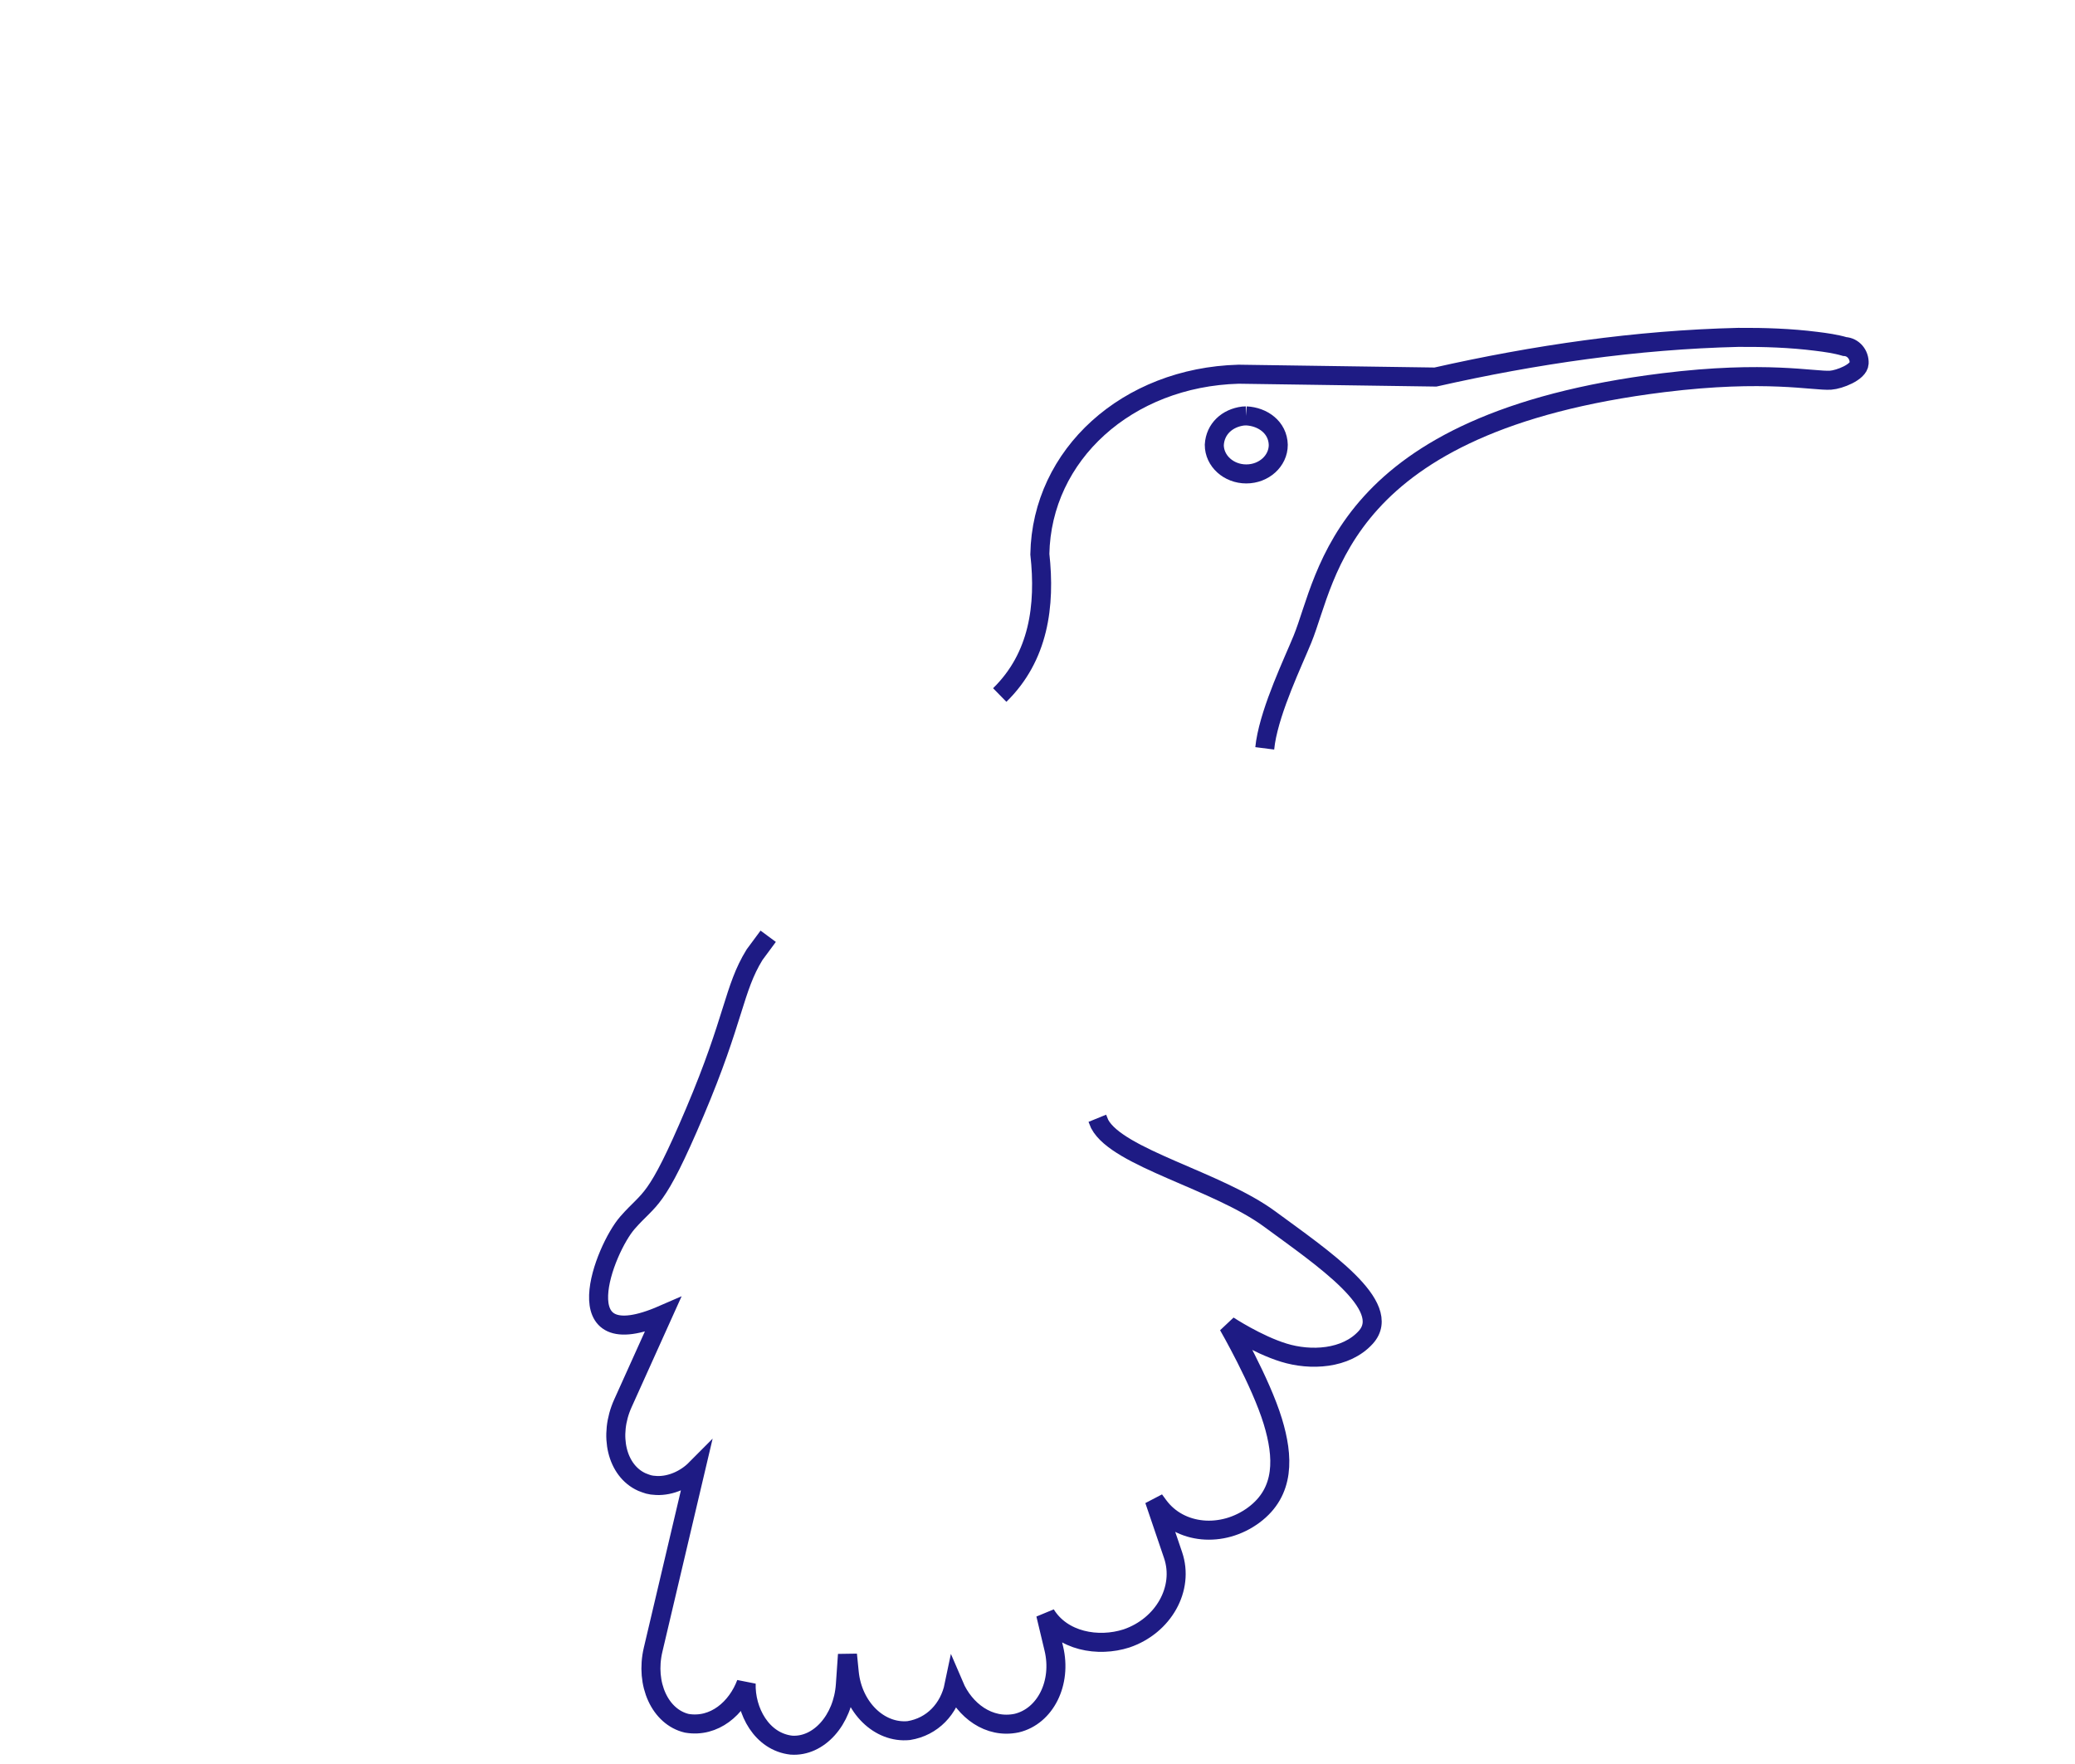
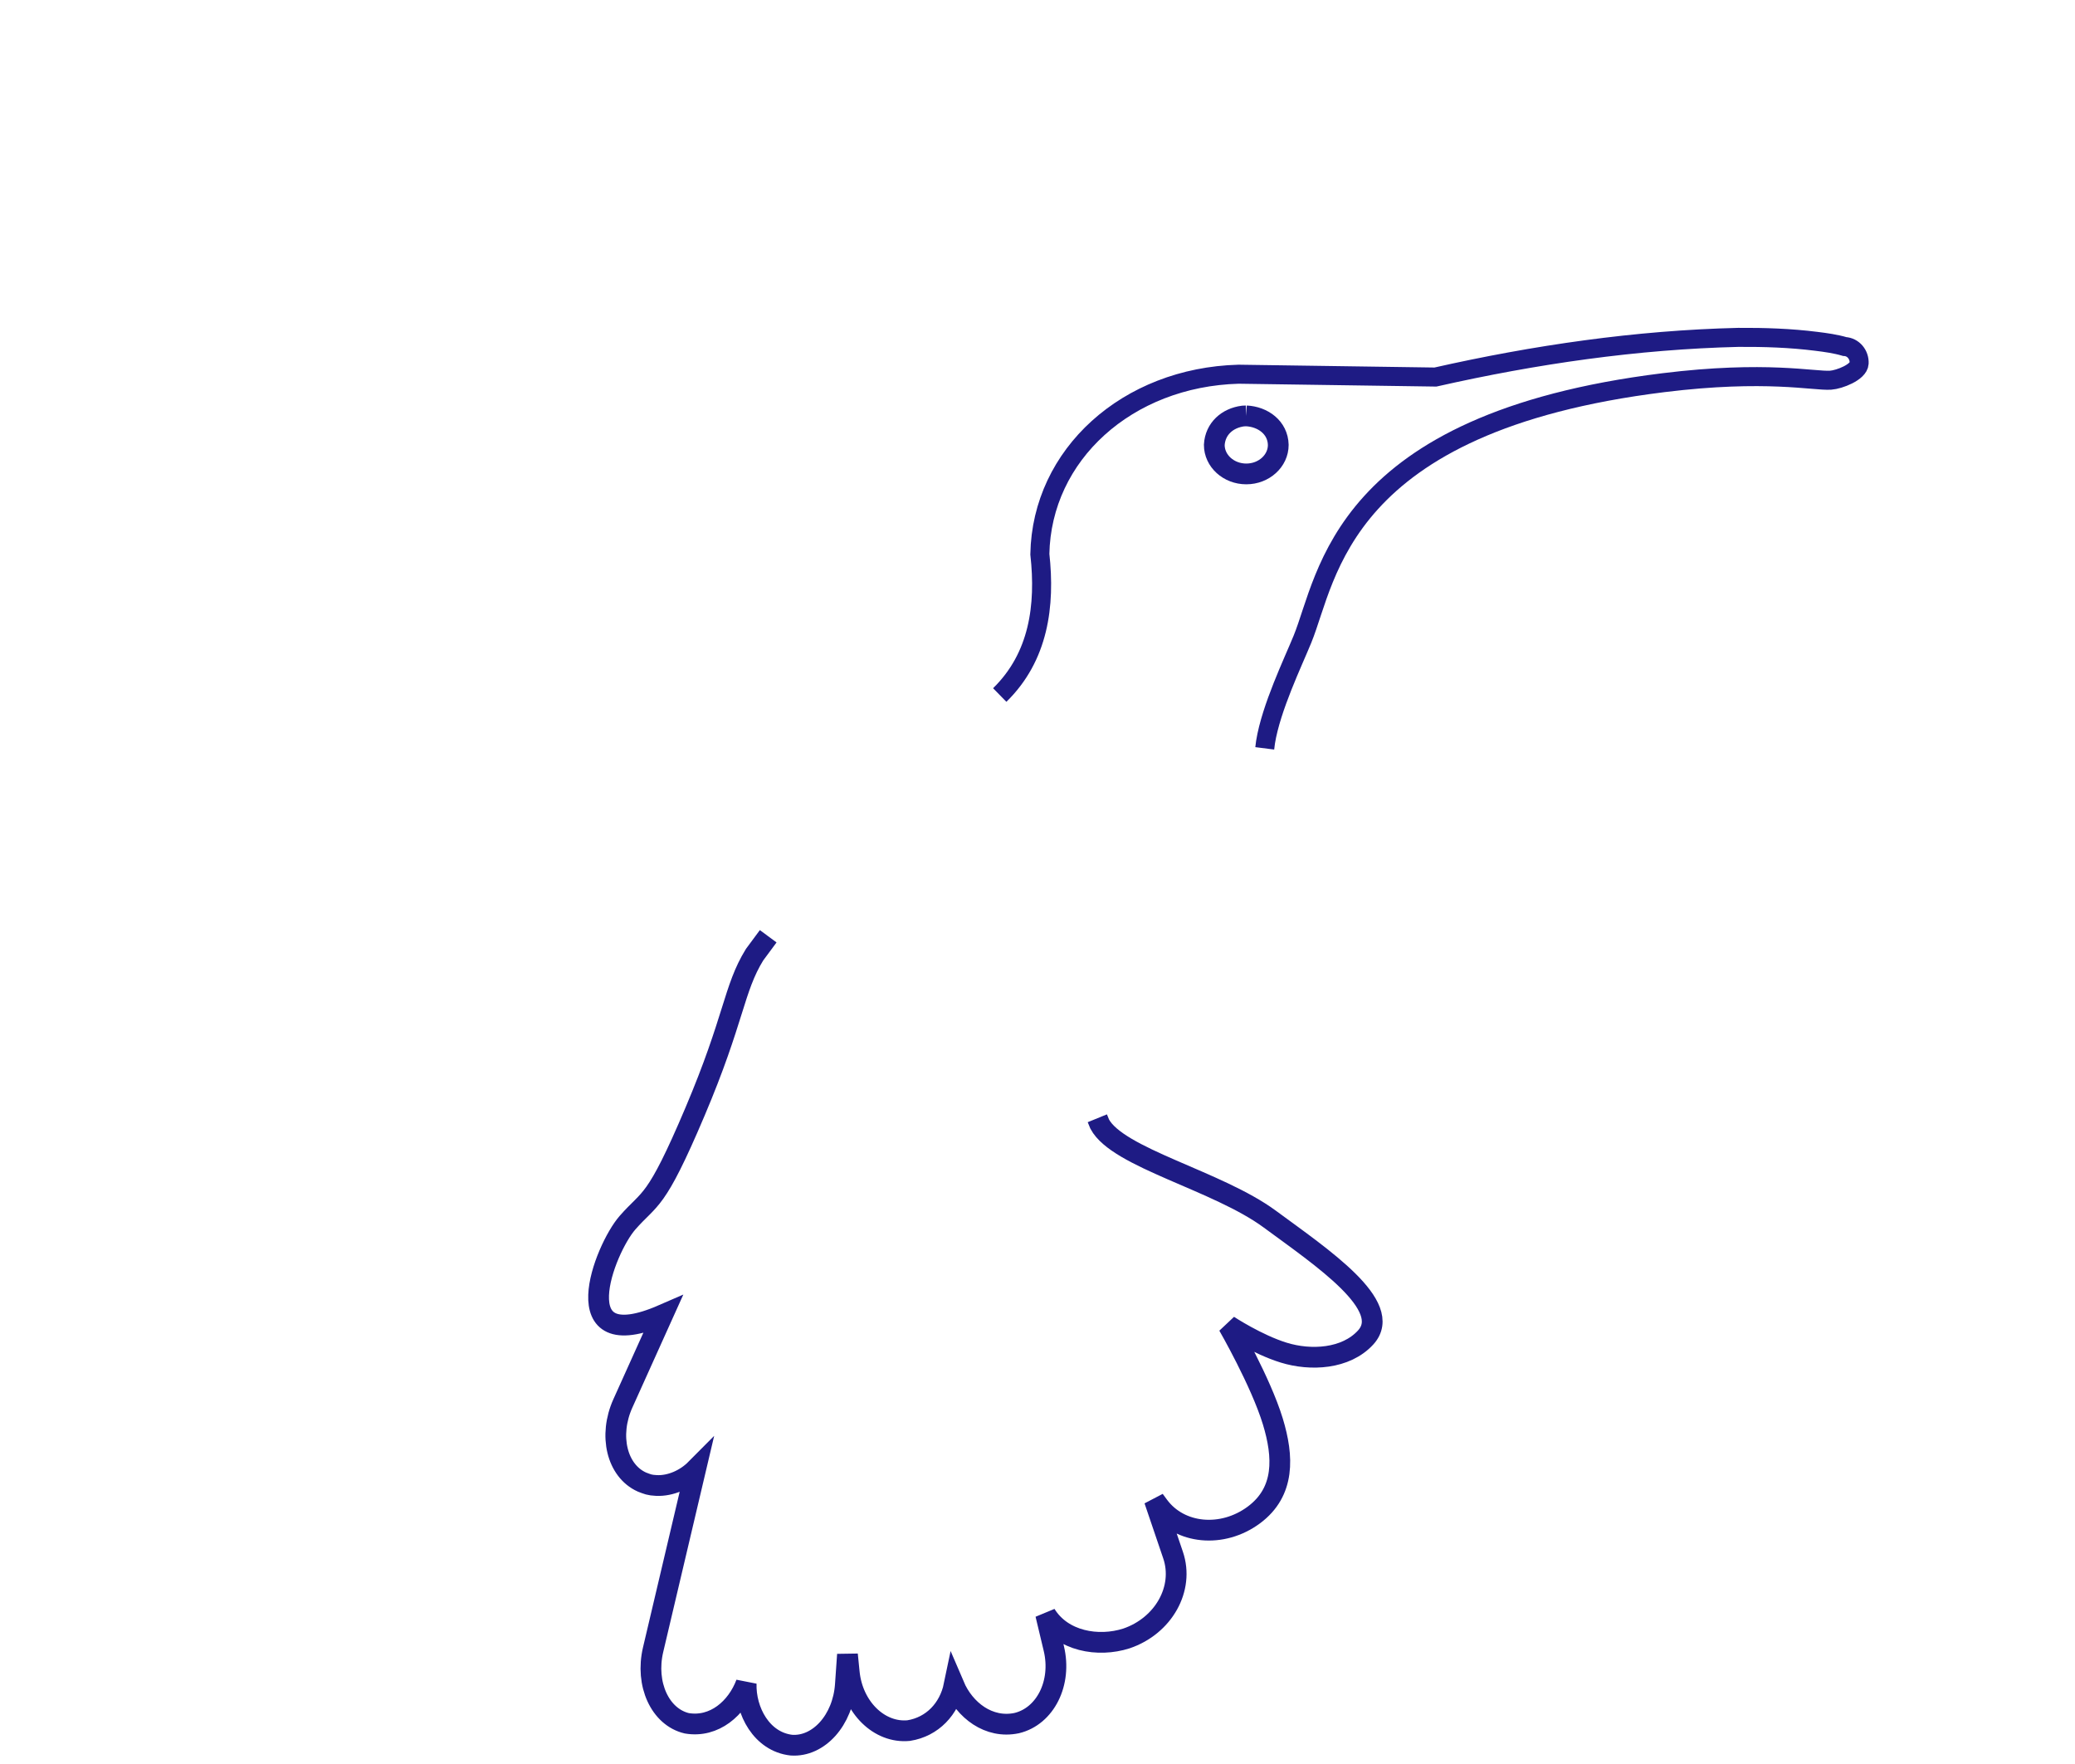
<svg xmlns="http://www.w3.org/2000/svg" version="1.1" x="0" y="0" width="60" height="51" viewBox="0, 0, 60, 51">
  <g id="Layer_1">
    <path d="M28.908,20.094 C30.036,18.991 30.233,17.513 30.068,16.021 C30.122,13.141 32.597,10.907 35.815,10.819 L41.506,10.901 C44.386,10.251 47.314,9.825 50.266,9.754 C51.018,9.749 51.772,9.774 52.519,9.868 C52.793,9.902 53.076,9.941 53.342,10.019 C53.584,10.031 53.771,10.249 53.758,10.505 C53.745,10.761 53.184,10.975 52.934,10.992 C52.459,11.025 51.067,10.697 48.098,11.064 C38.736,12.222 38.398,16.68 37.661,18.481 C37.388,19.149 36.755,20.459 36.594,21.456 L36.571,21.636" fill-opacity="0" stroke="#1E1B84" stroke-width="0.55" />
-     <path d="M31.73,32.331 L31.798,32.498 C32.321,33.48 35.202,34.131 36.715,35.245 C38.228,36.359 40.318,37.756 39.491,38.666 C38.916,39.298 37.894,39.346 37.123,39.108 C36.351,38.871 35.518,38.322 35.518,38.322 C35.518,38.322 36.455,39.947 36.805,41.096 C37.113,42.109 37.165,43.127 36.254,43.802 C35.342,44.476 34.112,44.359 33.505,43.539 L33.379,43.368 L33.92,44.96 C34.249,45.926 33.646,47.005 32.572,47.37 C31.754,47.632 30.716,47.453 30.236,46.673 L30.472,47.662 C30.71,48.654 30.228,49.62 29.397,49.818 C28.592,49.986 27.892,49.446 27.587,48.731 C27.447,49.406 26.962,49.925 26.276,50.034 C25.426,50.117 24.655,49.362 24.556,48.347 L24.505,47.836 L24.444,48.712 C24.373,49.73 23.674,50.51 22.883,50.455 C22.026,50.358 21.551,49.468 21.576,48.668 C21.308,49.385 20.657,49.958 19.859,49.823 C19.087,49.641 18.651,48.689 18.885,47.696 L20.115,42.478 C19.827,42.768 19.396,42.967 18.983,42.948 C18.774,42.938 18.724,42.91 18.56,42.848 C17.837,42.522 17.591,41.504 18.011,40.574 L19.166,38.013 C16.244,39.285 17.478,36.111 18.144,35.351 C18.81,34.59 18.947,34.852 20.093,32.15 C21.24,29.448 21.209,28.592 21.818,27.603 L22.213,27.069 M36.037,12.024 L35.943,12.028 C35.491,12.086 35.138,12.396 35.112,12.863 C35.112,13.326 35.526,13.702 36.037,13.702 C36.548,13.702 36.962,13.326 36.962,12.863 C36.95,12.355 36.512,12.046 36.037,12.024 L36.037,12.024" fill-opacity="0" stroke="#1E1B84" stroke-width="0.55" />
+     <path d="M31.73,32.331 L31.798,32.498 C32.321,33.48 35.202,34.131 36.715,35.245 C38.228,36.359 40.318,37.756 39.491,38.666 C38.916,39.298 37.894,39.346 37.123,39.108 C36.351,38.871 35.518,38.322 35.518,38.322 C35.518,38.322 36.455,39.947 36.805,41.096 C37.113,42.109 37.165,43.127 36.254,43.802 C35.342,44.476 34.112,44.359 33.505,43.539 L33.379,43.368 L33.92,44.96 C34.249,45.926 33.646,47.005 32.572,47.37 C31.754,47.632 30.716,47.453 30.236,46.673 L30.472,47.662 C30.71,48.654 30.228,49.62 29.397,49.818 C28.592,49.986 27.892,49.446 27.587,48.731 C27.447,49.406 26.962,49.925 26.276,50.034 C25.426,50.117 24.655,49.362 24.556,48.347 L24.505,47.836 L24.444,48.712 C24.373,49.73 23.674,50.51 22.883,50.455 C22.026,50.358 21.551,49.468 21.576,48.668 C21.308,49.385 20.657,49.958 19.859,49.823 C19.087,49.641 18.651,48.689 18.885,47.696 L20.115,42.478 C19.827,42.768 19.396,42.967 18.983,42.948 C18.774,42.938 18.724,42.91 18.56,42.848 C17.837,42.522 17.591,41.504 18.011,40.574 L19.166,38.013 C16.244,39.285 17.478,36.111 18.144,35.351 C18.81,34.59 18.947,34.852 20.093,32.15 C21.24,29.448 21.209,28.592 21.818,27.603 L22.213,27.069 M36.037,12.024 L35.943,12.028 C35.491,12.086 35.138,12.396 35.112,12.863 C35.112,13.326 35.526,13.702 36.037,13.702 C36.548,13.702 36.962,13.326 36.962,12.863 C36.95,12.355 36.512,12.046 36.037,12.024 L36.037,12.024" fill-opacity="0" stroke="#1E1B84" stroke-width="0.6" />
  </g>
</svg>
